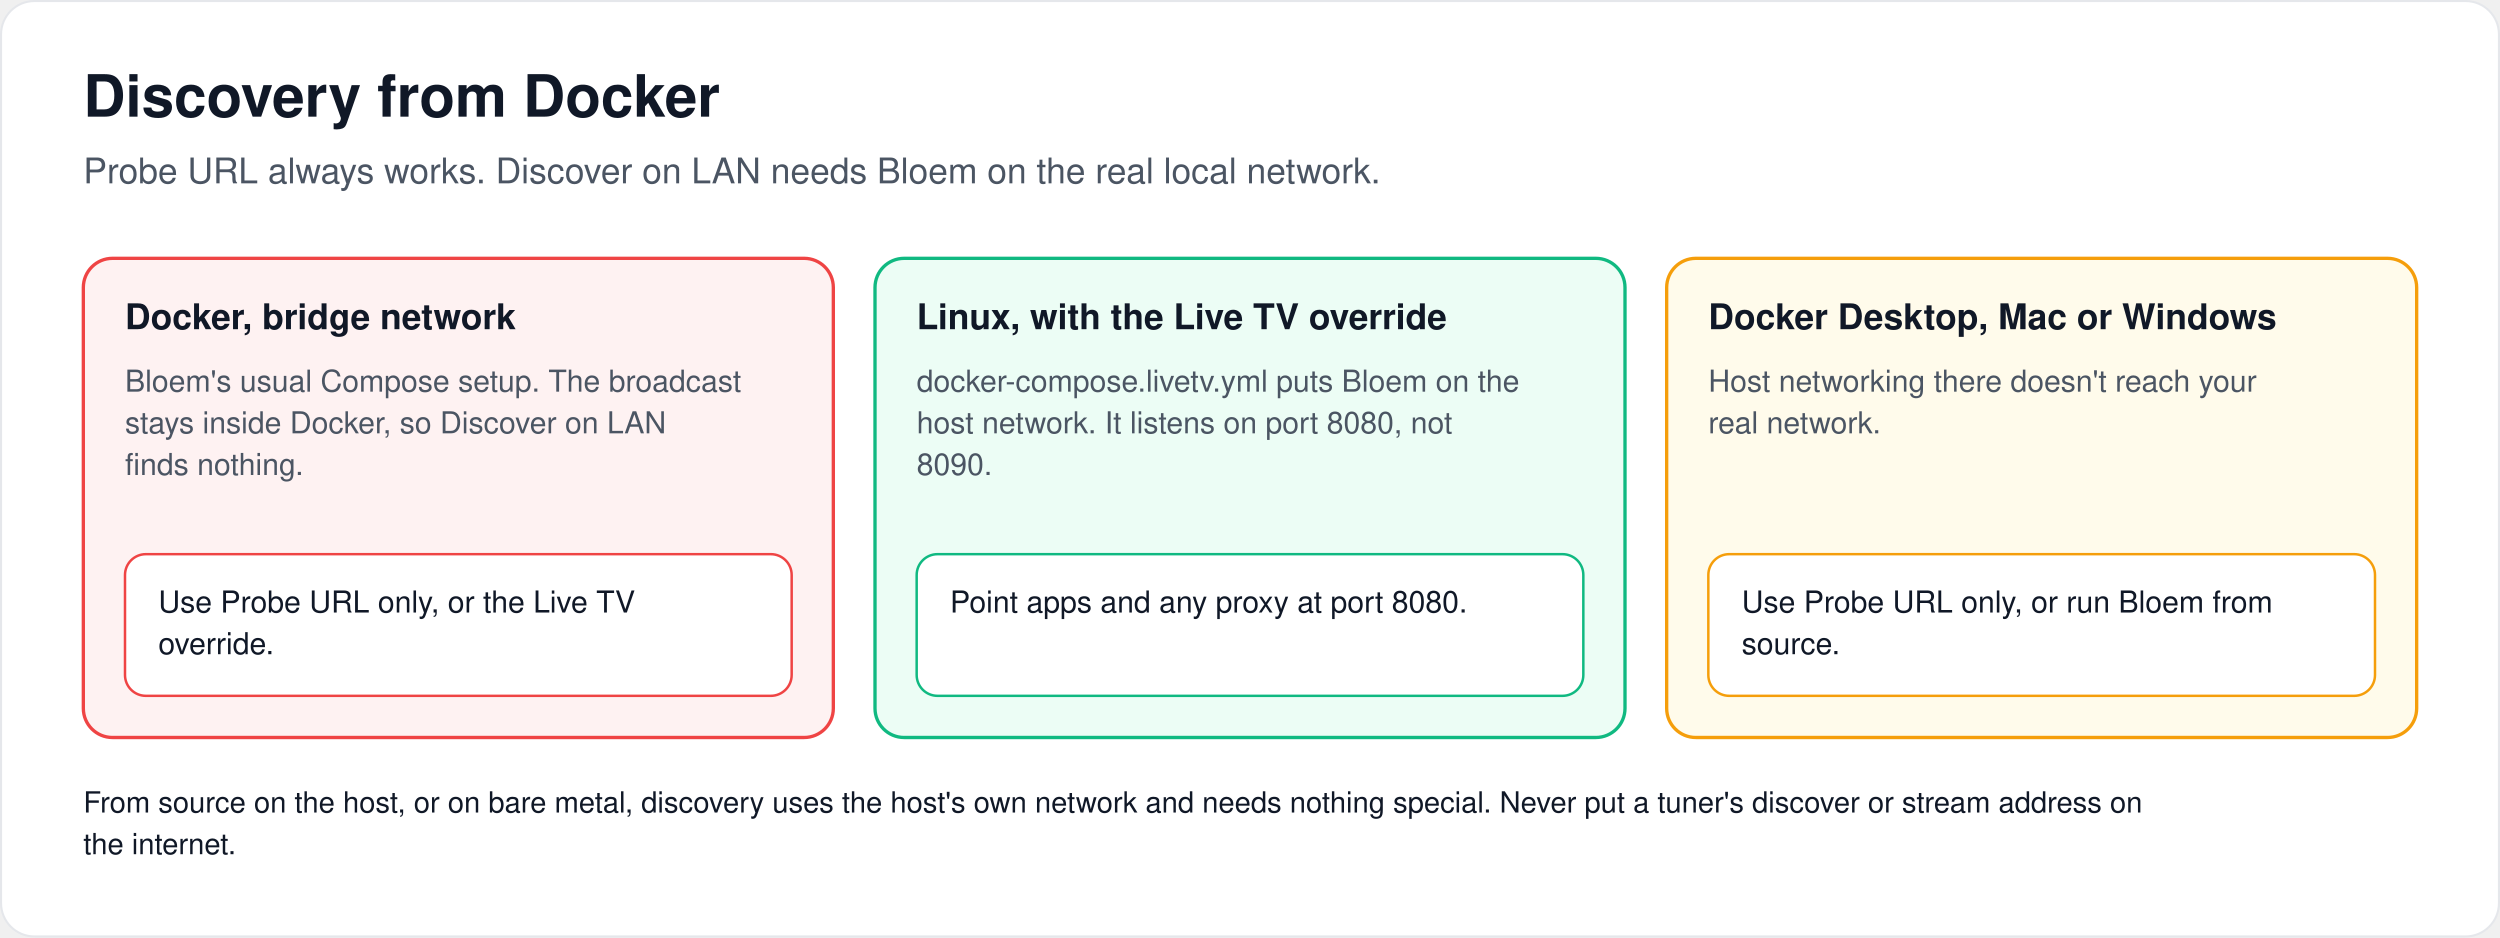
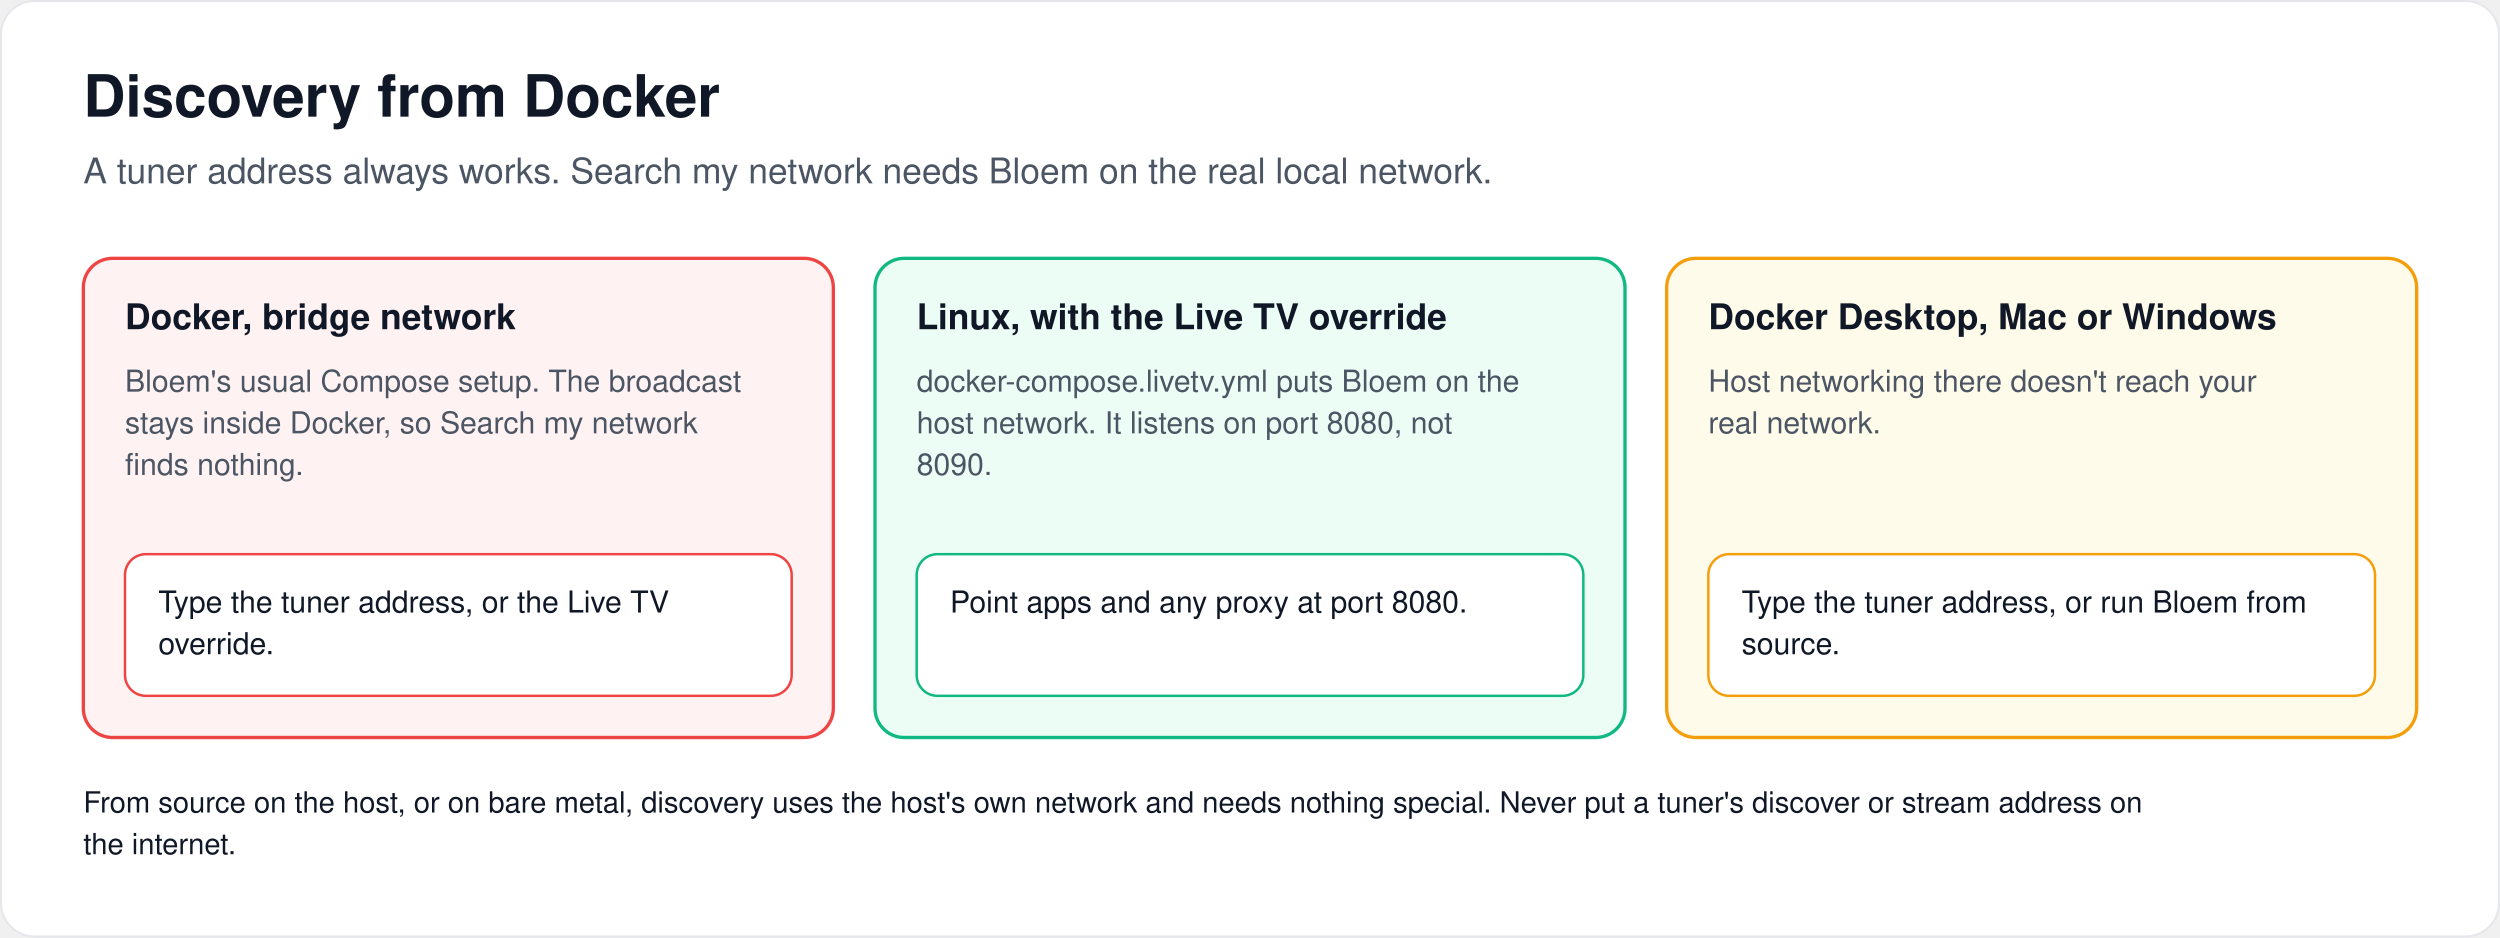
<svg xmlns="http://www.w3.org/2000/svg" width="1200" height="450" viewBox="0 0 1200 450" role="img" aria-labelledby="t d" font-family="'Segoe UI', 'Helvetica Neue', Helvetica, Arial, sans-serif">
  <defs>
    <marker id="arrow" viewBox="0 0 10 10" refX="9" refY="5" markerWidth="8" markerHeight="8" orient="auto-start-reverse">
      <path d="M0,0 L10,5 L0,10 z" fill="#9CA3AF" />
    </marker>
  </defs>
  <rect x="0.5" y="0.5" width="1199" height="449" rx="16" fill="#FFFFFF" stroke="#E5E7EB" />
  <text x="40" y="56" font-size="28" font-weight="700" fill="#101827" text-anchor="start">Discovery from Docker</text>
-   <text x="40" y="88" font-size="17" font-weight="normal" fill="#4B5563" text-anchor="start">Probe URL always works. Discover on LAN needs Bloem on the real local network.</text>
+   <text x="40" y="88" font-size="17" font-weight="normal" fill="#4B5563" text-anchor="start">A tuner address always works. Search my network needs Bloem on the real local network.</text>
  <rect x="40" y="124" width="360" height="230" rx="14" fill="#FEF2F2" stroke="#EF4444" stroke-width="1.6" />
  <text x="60" y="158" font-size="17" font-weight="700" fill="#101827" text-anchor="start">Docker, bridge network</text>
  <text x="60" y="188" font-size="14.5" font-weight="normal" fill="#4B5563" text-anchor="start">Bloem's usual Compose setup. The broadcast</text>
-   <text x="60" y="208" font-size="14.5" font-weight="normal" fill="#4B5563" text-anchor="start">stays inside Docker, so Discover on LAN</text>
+   <text x="60" y="208" font-size="14.5" font-weight="normal" fill="#4B5563" text-anchor="start">stays inside Docker, so Search my network</text>
  <text x="60" y="228" font-size="14.5" font-weight="normal" fill="#4B5563" text-anchor="start">finds nothing.</text>
  <rect x="60" y="266" width="320" height="68" rx="10" fill="#FFFFFF" stroke="#EF4444" stroke-width="1.2" />
-   <text x="76" y="294" font-size="14.5" font-weight="normal" fill="#101827" text-anchor="start">Use Probe URL only, or the Live TV</text>
+   <text x="76" y="294" font-size="14.5" font-weight="normal" fill="#101827" text-anchor="start">Type the tuner address, or the Live TV</text>
  <text x="76" y="314" font-size="14.5" font-weight="normal" fill="#101827" text-anchor="start">override.</text>
  <rect x="420" y="124" width="360" height="230" rx="14" fill="#ECFDF5" stroke="#10B981" stroke-width="1.6" />
  <text x="440" y="158" font-size="17" font-weight="700" fill="#101827" text-anchor="start">Linux, with the Live TV override</text>
  <text x="440" y="188" font-size="14.5" font-weight="normal" fill="#4B5563" text-anchor="start">docker-compose.livetv.yml puts Bloem on the</text>
  <text x="440" y="208" font-size="14.5" font-weight="normal" fill="#4B5563" text-anchor="start">host network. It listens on port 8080, not</text>
  <text x="440" y="228" font-size="14.5" font-weight="normal" fill="#4B5563" text-anchor="start">8090.</text>
  <rect x="440" y="266" width="320" height="68" rx="10" fill="#FFFFFF" stroke="#10B981" stroke-width="1.2" />
  <text x="456" y="294" font-size="14.5" font-weight="normal" fill="#101827" text-anchor="start">Point apps and any proxy at port 8080.</text>
  <rect x="800" y="124" width="360" height="230" rx="14" fill="#FFFBEB" stroke="#F59E0B" stroke-width="1.6" />
  <text x="820" y="158" font-size="17" font-weight="700" fill="#101827" text-anchor="start">Docker Desktop, Mac or Windows</text>
  <text x="820" y="188" font-size="14.5" font-weight="normal" fill="#4B5563" text-anchor="start">Host networking there doesn't reach your</text>
  <text x="820" y="208" font-size="14.5" font-weight="normal" fill="#4B5563" text-anchor="start">real network.</text>
  <rect x="820" y="266" width="320" height="68" rx="10" fill="#FFFFFF" stroke="#F59E0B" stroke-width="1.2" />
-   <text x="836" y="294" font-size="14.5" font-weight="normal" fill="#101827" text-anchor="start">Use Probe URL only, or run Bloem from</text>
+   <text x="836" y="294" font-size="14.5" font-weight="normal" fill="#101827" text-anchor="start">Type the tuner address, or run Bloem from</text>
  <text x="836" y="314" font-size="14.5" font-weight="normal" fill="#101827" text-anchor="start">source.</text>
  <text x="40" y="390" font-size="14" font-weight="normal" fill="#101827" text-anchor="start">From source on the host, or on bare metal, discovery uses the host's own network and needs nothing special. Never put a tuner's discover or stream address on</text>
  <text x="40" y="410" font-size="14" font-weight="normal" fill="#101827" text-anchor="start">the internet.</text>
</svg>
